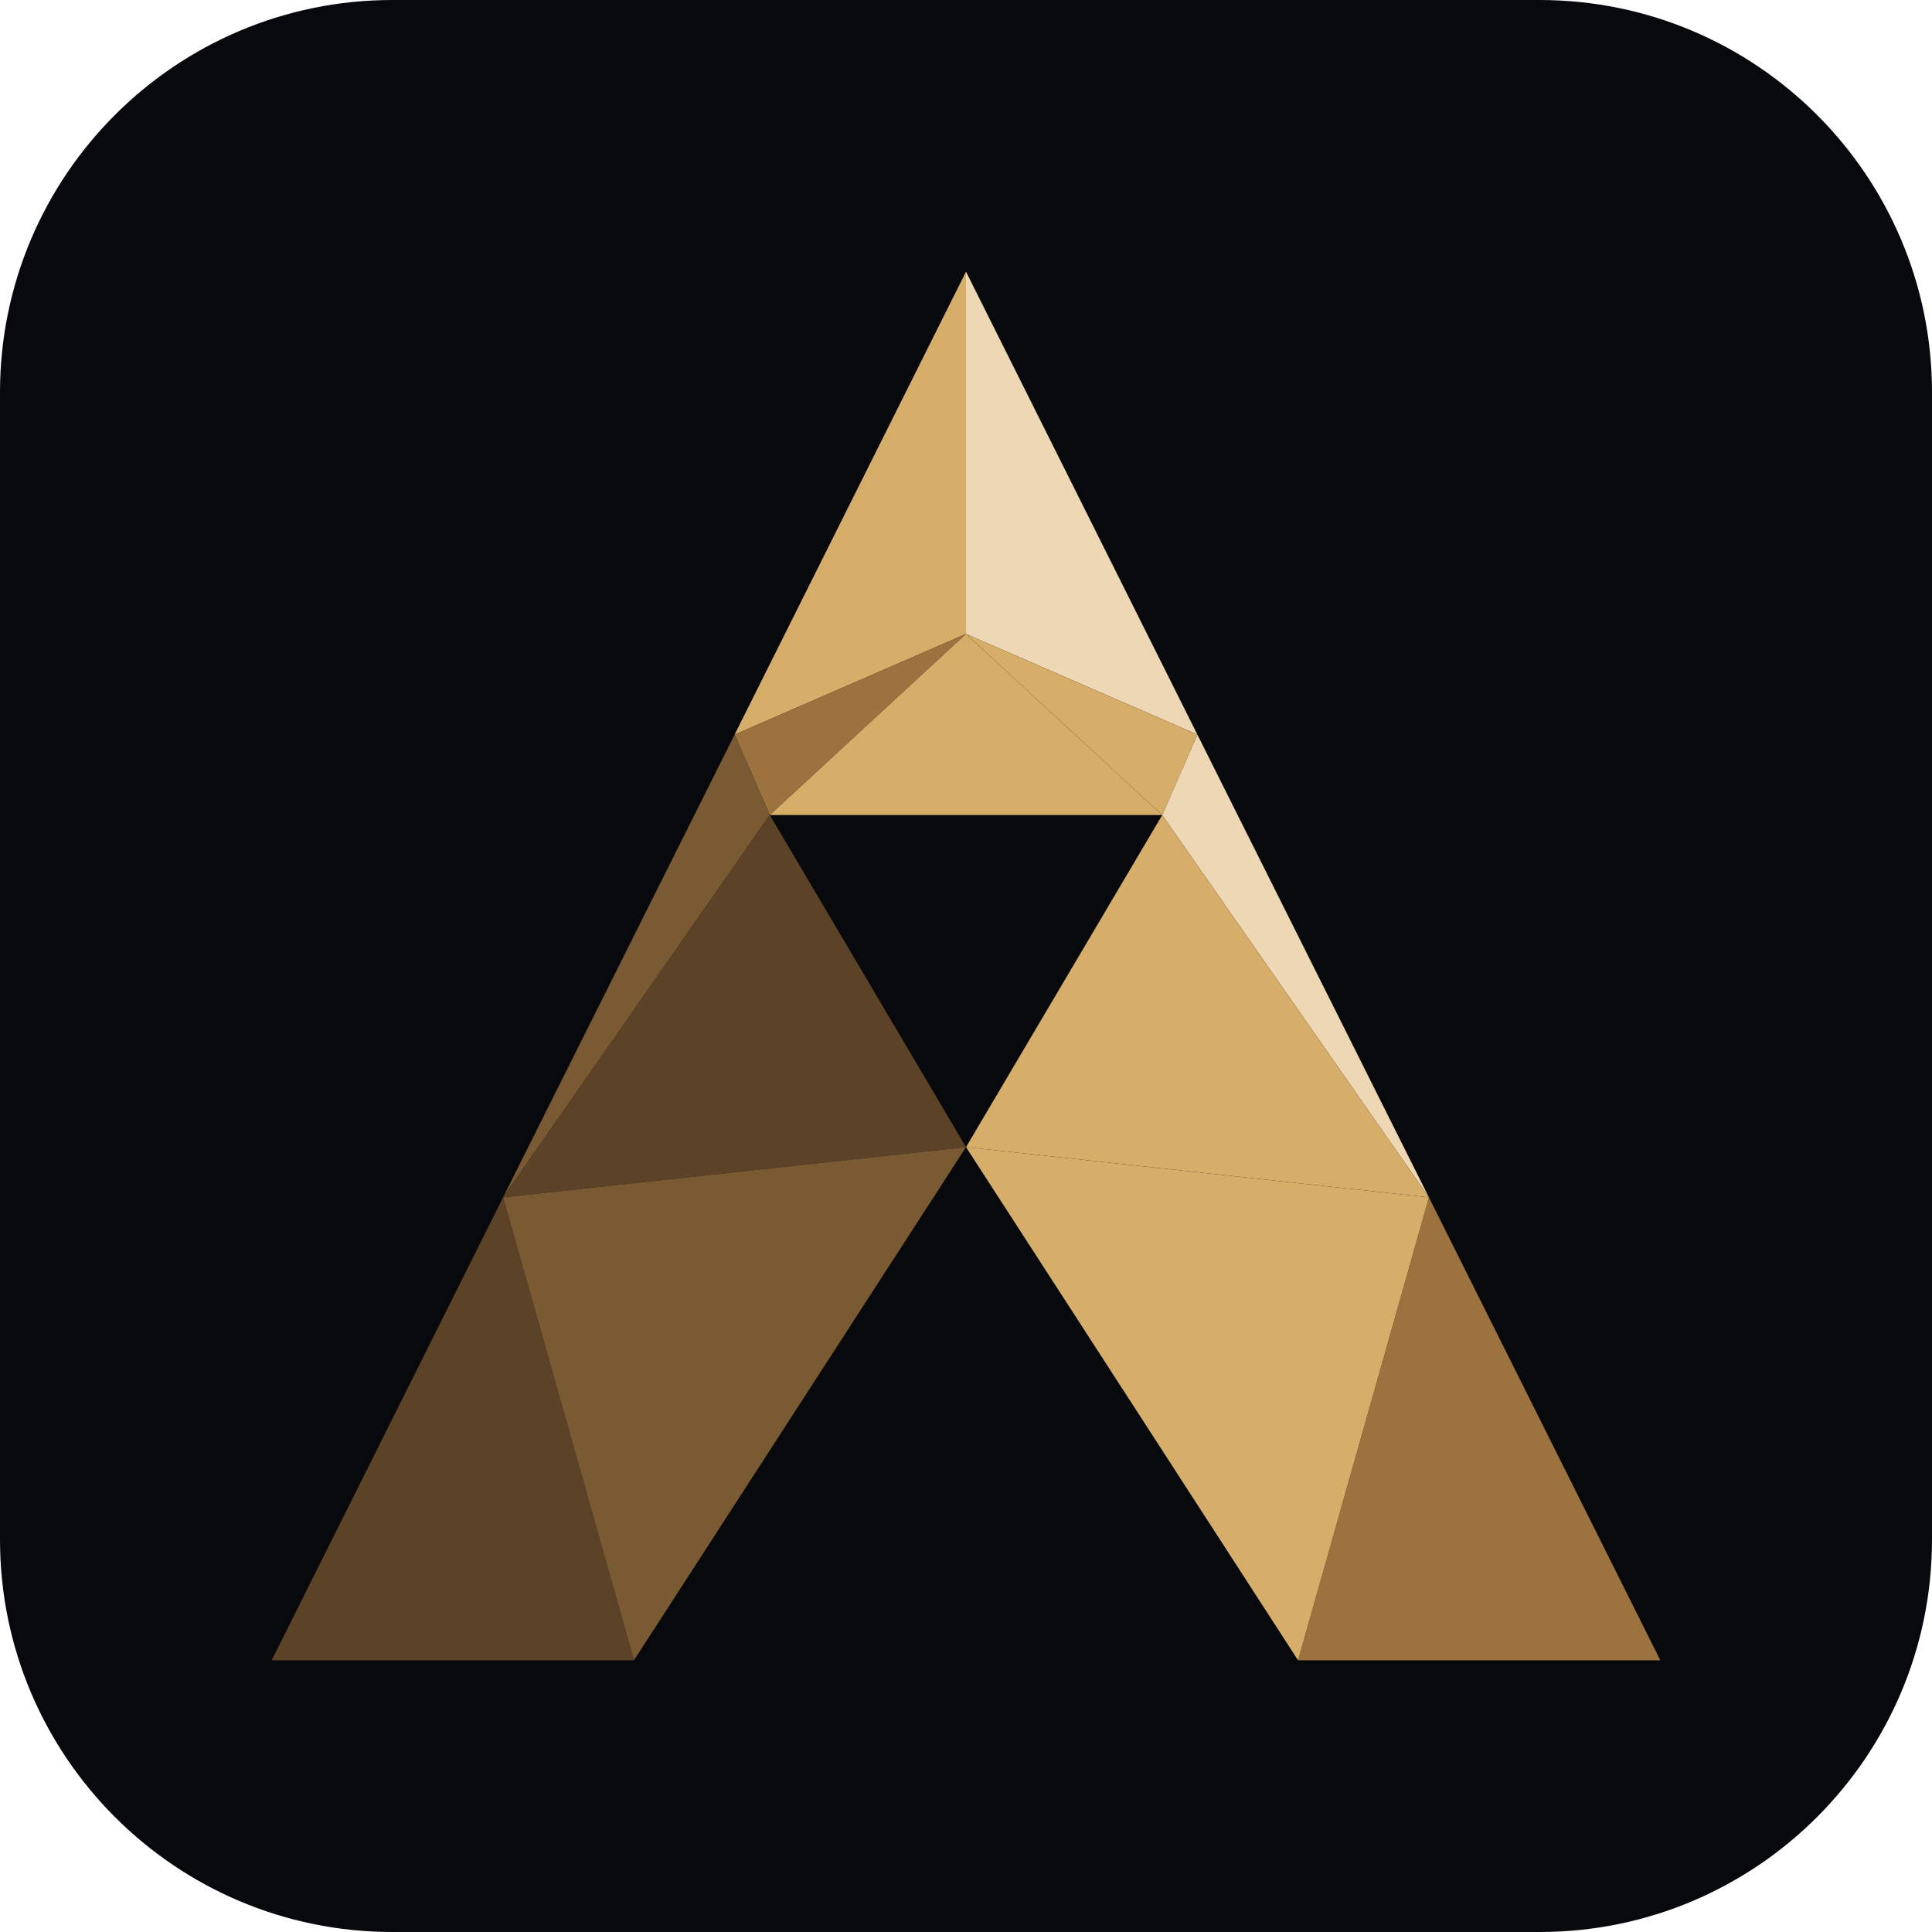
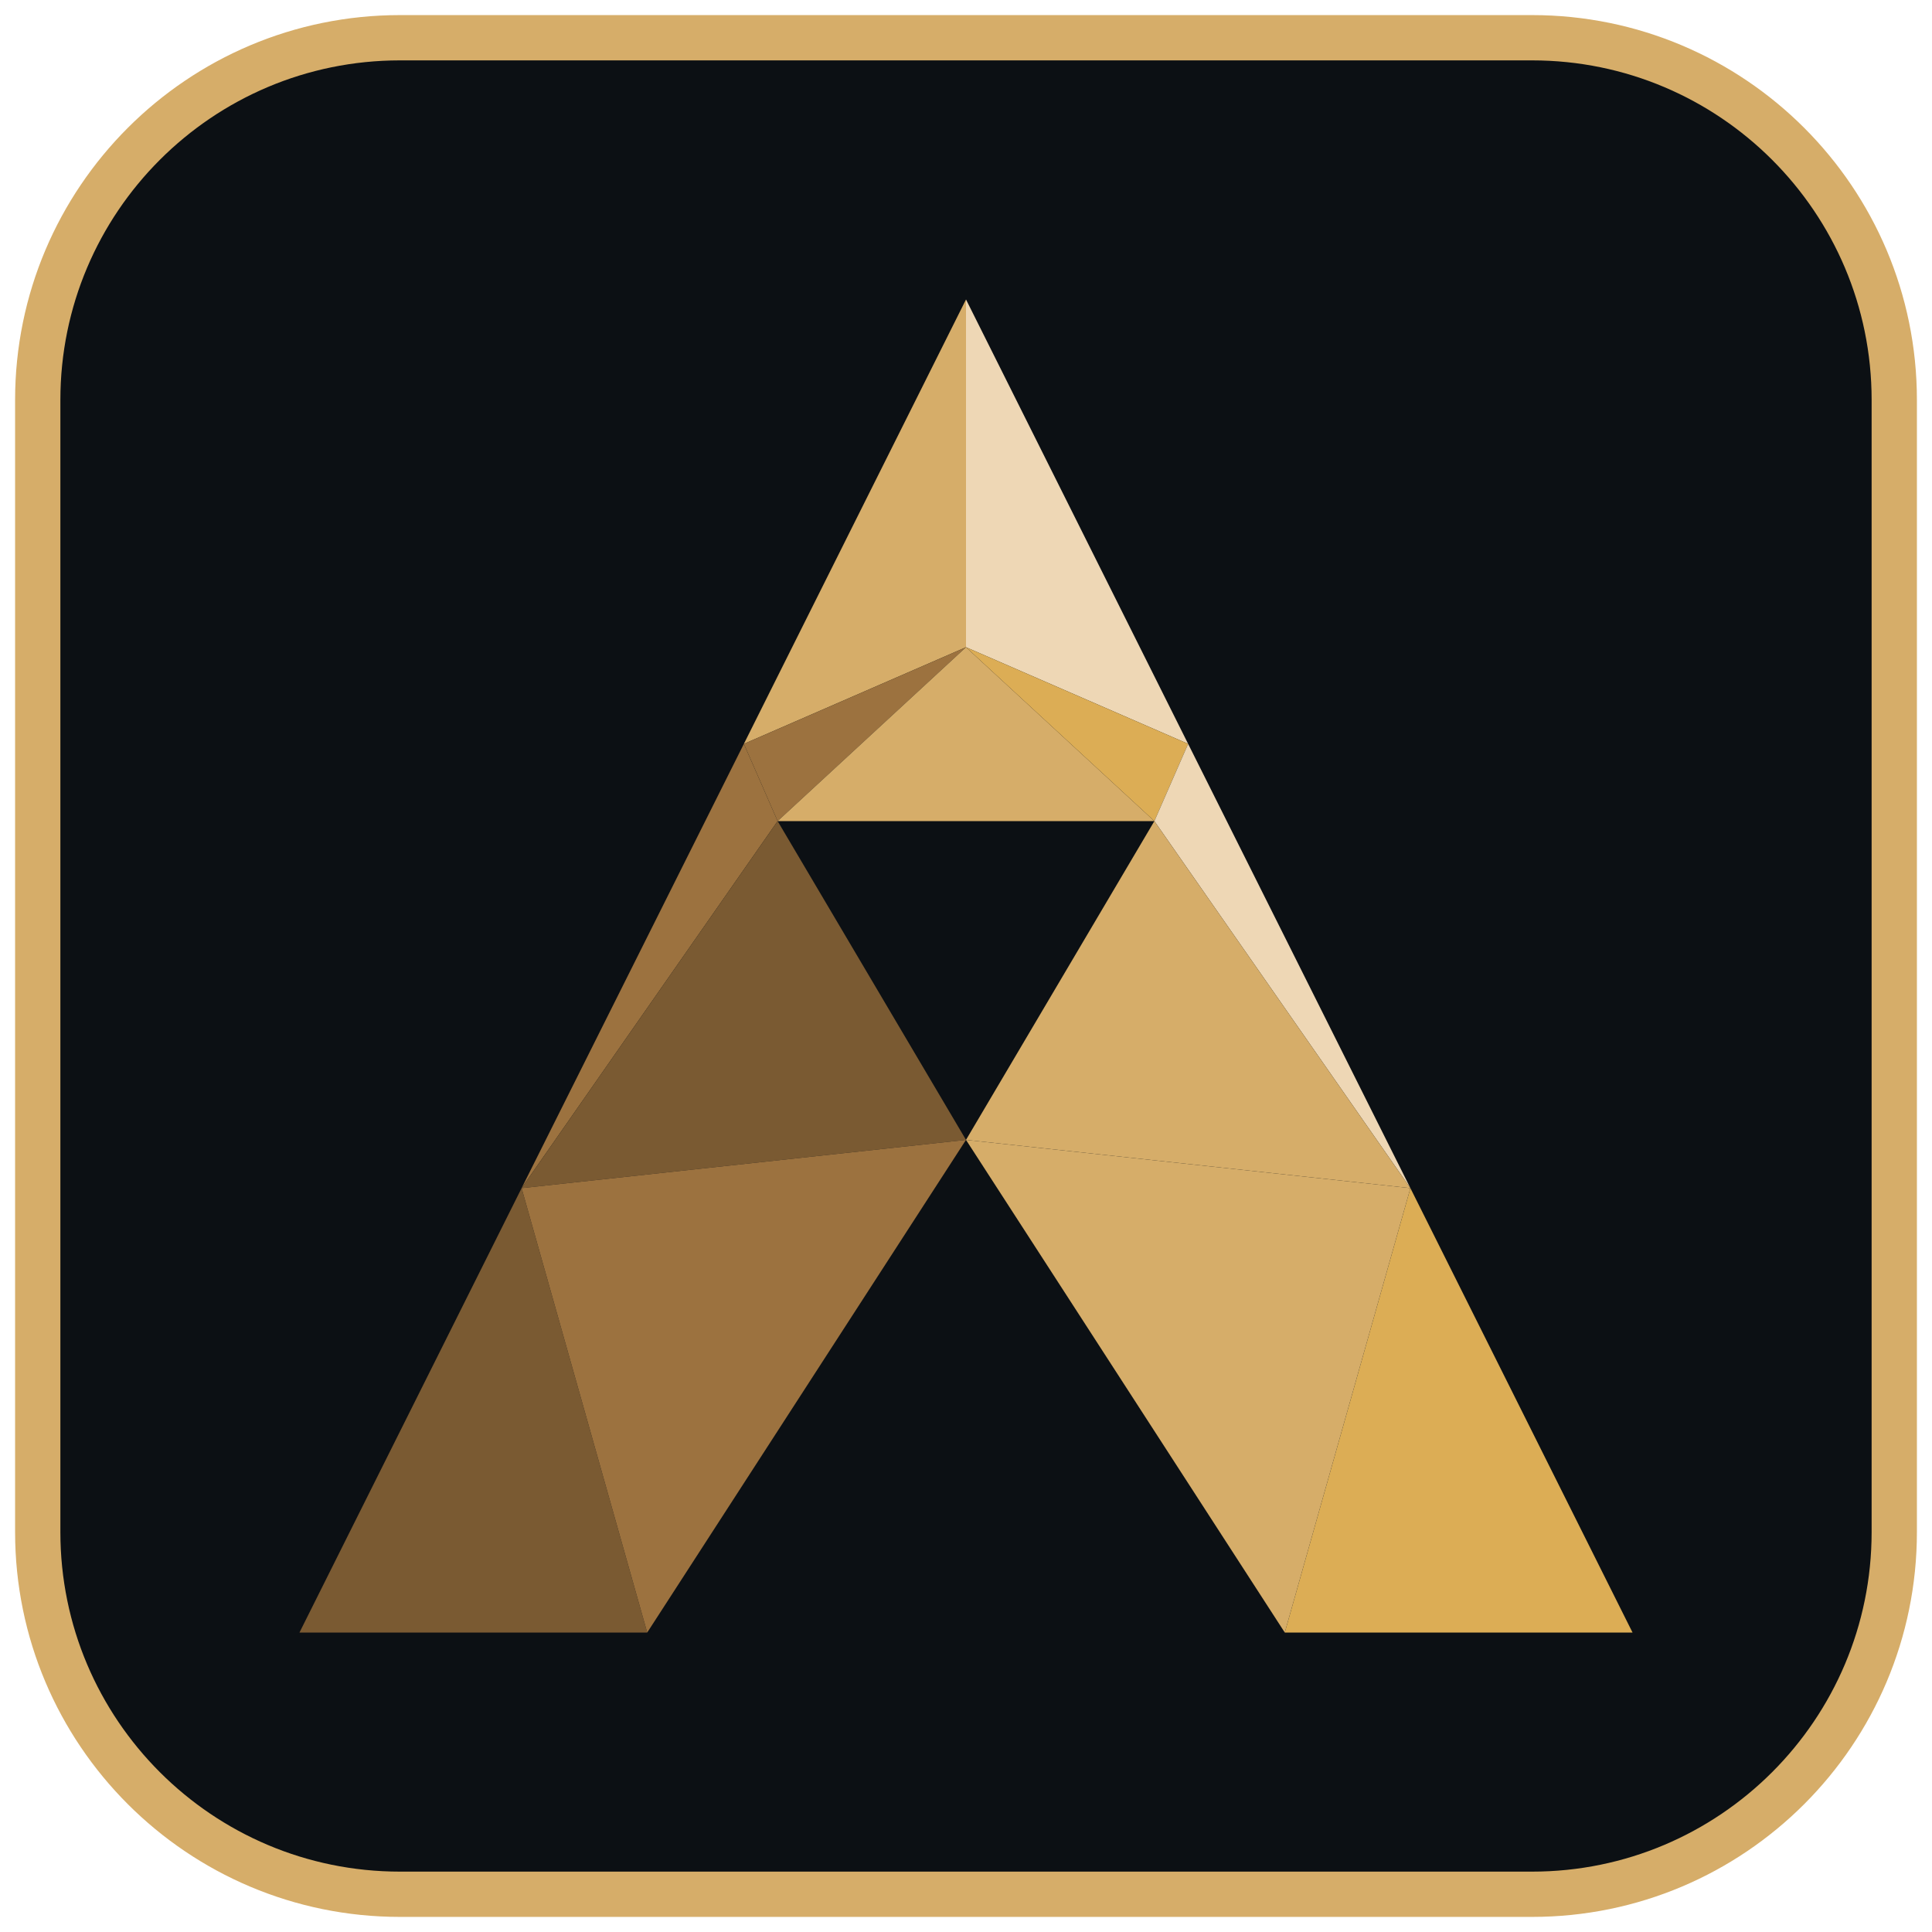
<svg xmlns="http://www.w3.org/2000/svg" viewBox="0 0 128 128" role="img" aria-label="Upside Lab">
-   <rect width="128" height="128" rx="26" ry="26" fill="#08090C" />
-   <g transform="translate(14, 14) scale(1.0)">
+   <rect x="2.5" y="2.5" width="123" height="123" rx="24" ry="24" fill="#0C1014" stroke="#D6AD69" stroke-width="3" />
+   <g transform="translate(16, 16) scale(0.96)">
    <polygon points="50.00,4.00 34.67,34.67 50.00,28.00" fill="#D6AD69" />
    <polygon points="50.00,4.00 50.00,28.00 65.33,34.67" fill="#EED7B5" />
    <polygon points="34.67,34.67 37.00,40.00 50.00,28.00" fill="#9C723F" />
    <polygon points="50.00,28.00 37.00,40.00 63.00,40.00" fill="#D6AD69" />
-     <polygon points="50.00,28.00 63.00,40.00 65.33,34.67" fill="#D6AD69" />
-     <polygon points="34.67,34.67 19.33,65.33 37.00,40.00" fill="#7A5A32" />
-     <polygon points="37.00,40.00 19.33,65.33 50.00,62.00" fill="#5C4328" />
+     <polygon points="50.00,28.00 63.00,40.00 65.33,34.67" fill="#DCAD55" />
+     <polygon points="34.67,34.67 19.33,65.33 37.00,40.00" fill="#9C723F" />
+     <polygon points="37.00,40.00 19.33,65.33 50.00,62.00" fill="#7A5A32" />
    <polygon points="65.33,34.67 63.00,40.00 80.67,65.33" fill="#EED7B5" />
    <polygon points="63.00,40.00 50.00,62.00 80.67,65.33" fill="#D6AD69" />
-     <polygon points="19.33,65.33 4.00,96.00 28.00,96.00" fill="#5C4328" />
-     <polygon points="19.33,65.33 28.00,96.00 50.00,62.00" fill="#7A5A32" />
-     <polygon points="80.67,65.33 72.00,96.00 96.00,96.00" fill="#9C723F" />
+     <polygon points="19.33,65.33 4.00,96.00 28.00,96.00" fill="#7A5A32" />
+     <polygon points="19.33,65.33 28.00,96.00 50.00,62.00" fill="#9C723F" />
+     <polygon points="80.67,65.33 72.00,96.00 96.00,96.00" fill="#DCAD55" />
    <polygon points="80.67,65.33 50.00,62.00 72.00,96.00" fill="#D6AD69" />
  </g>
</svg>
